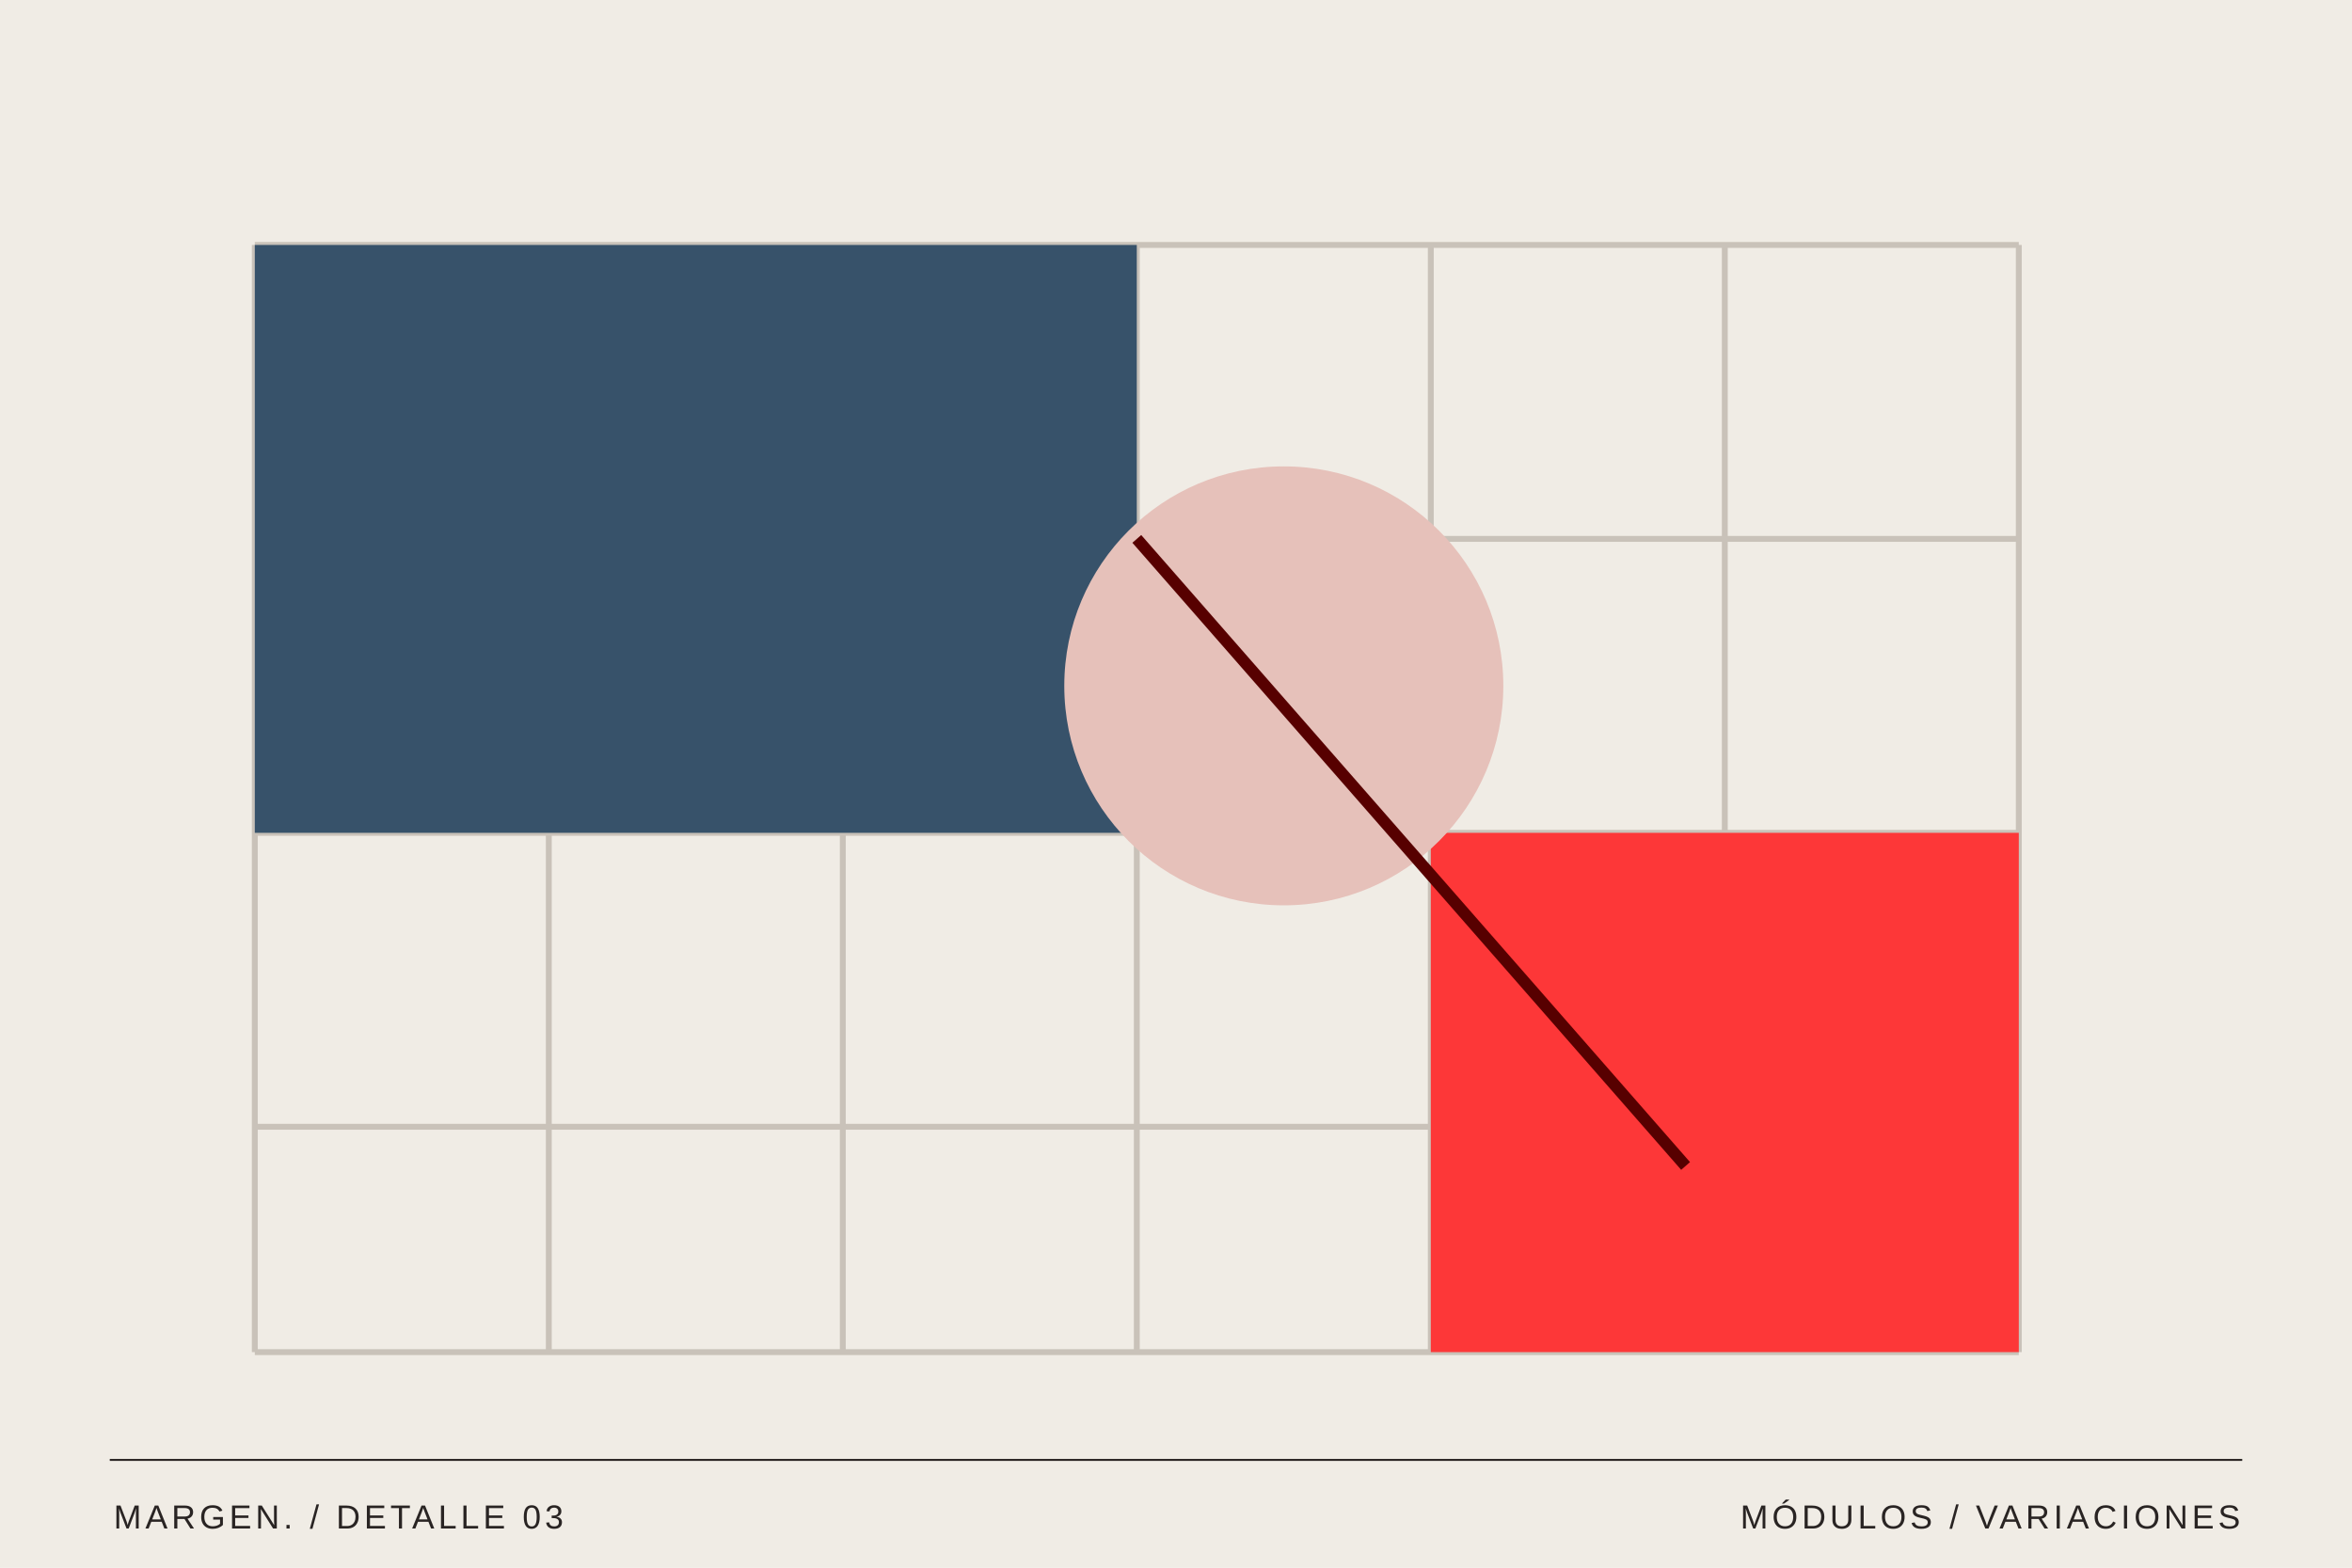
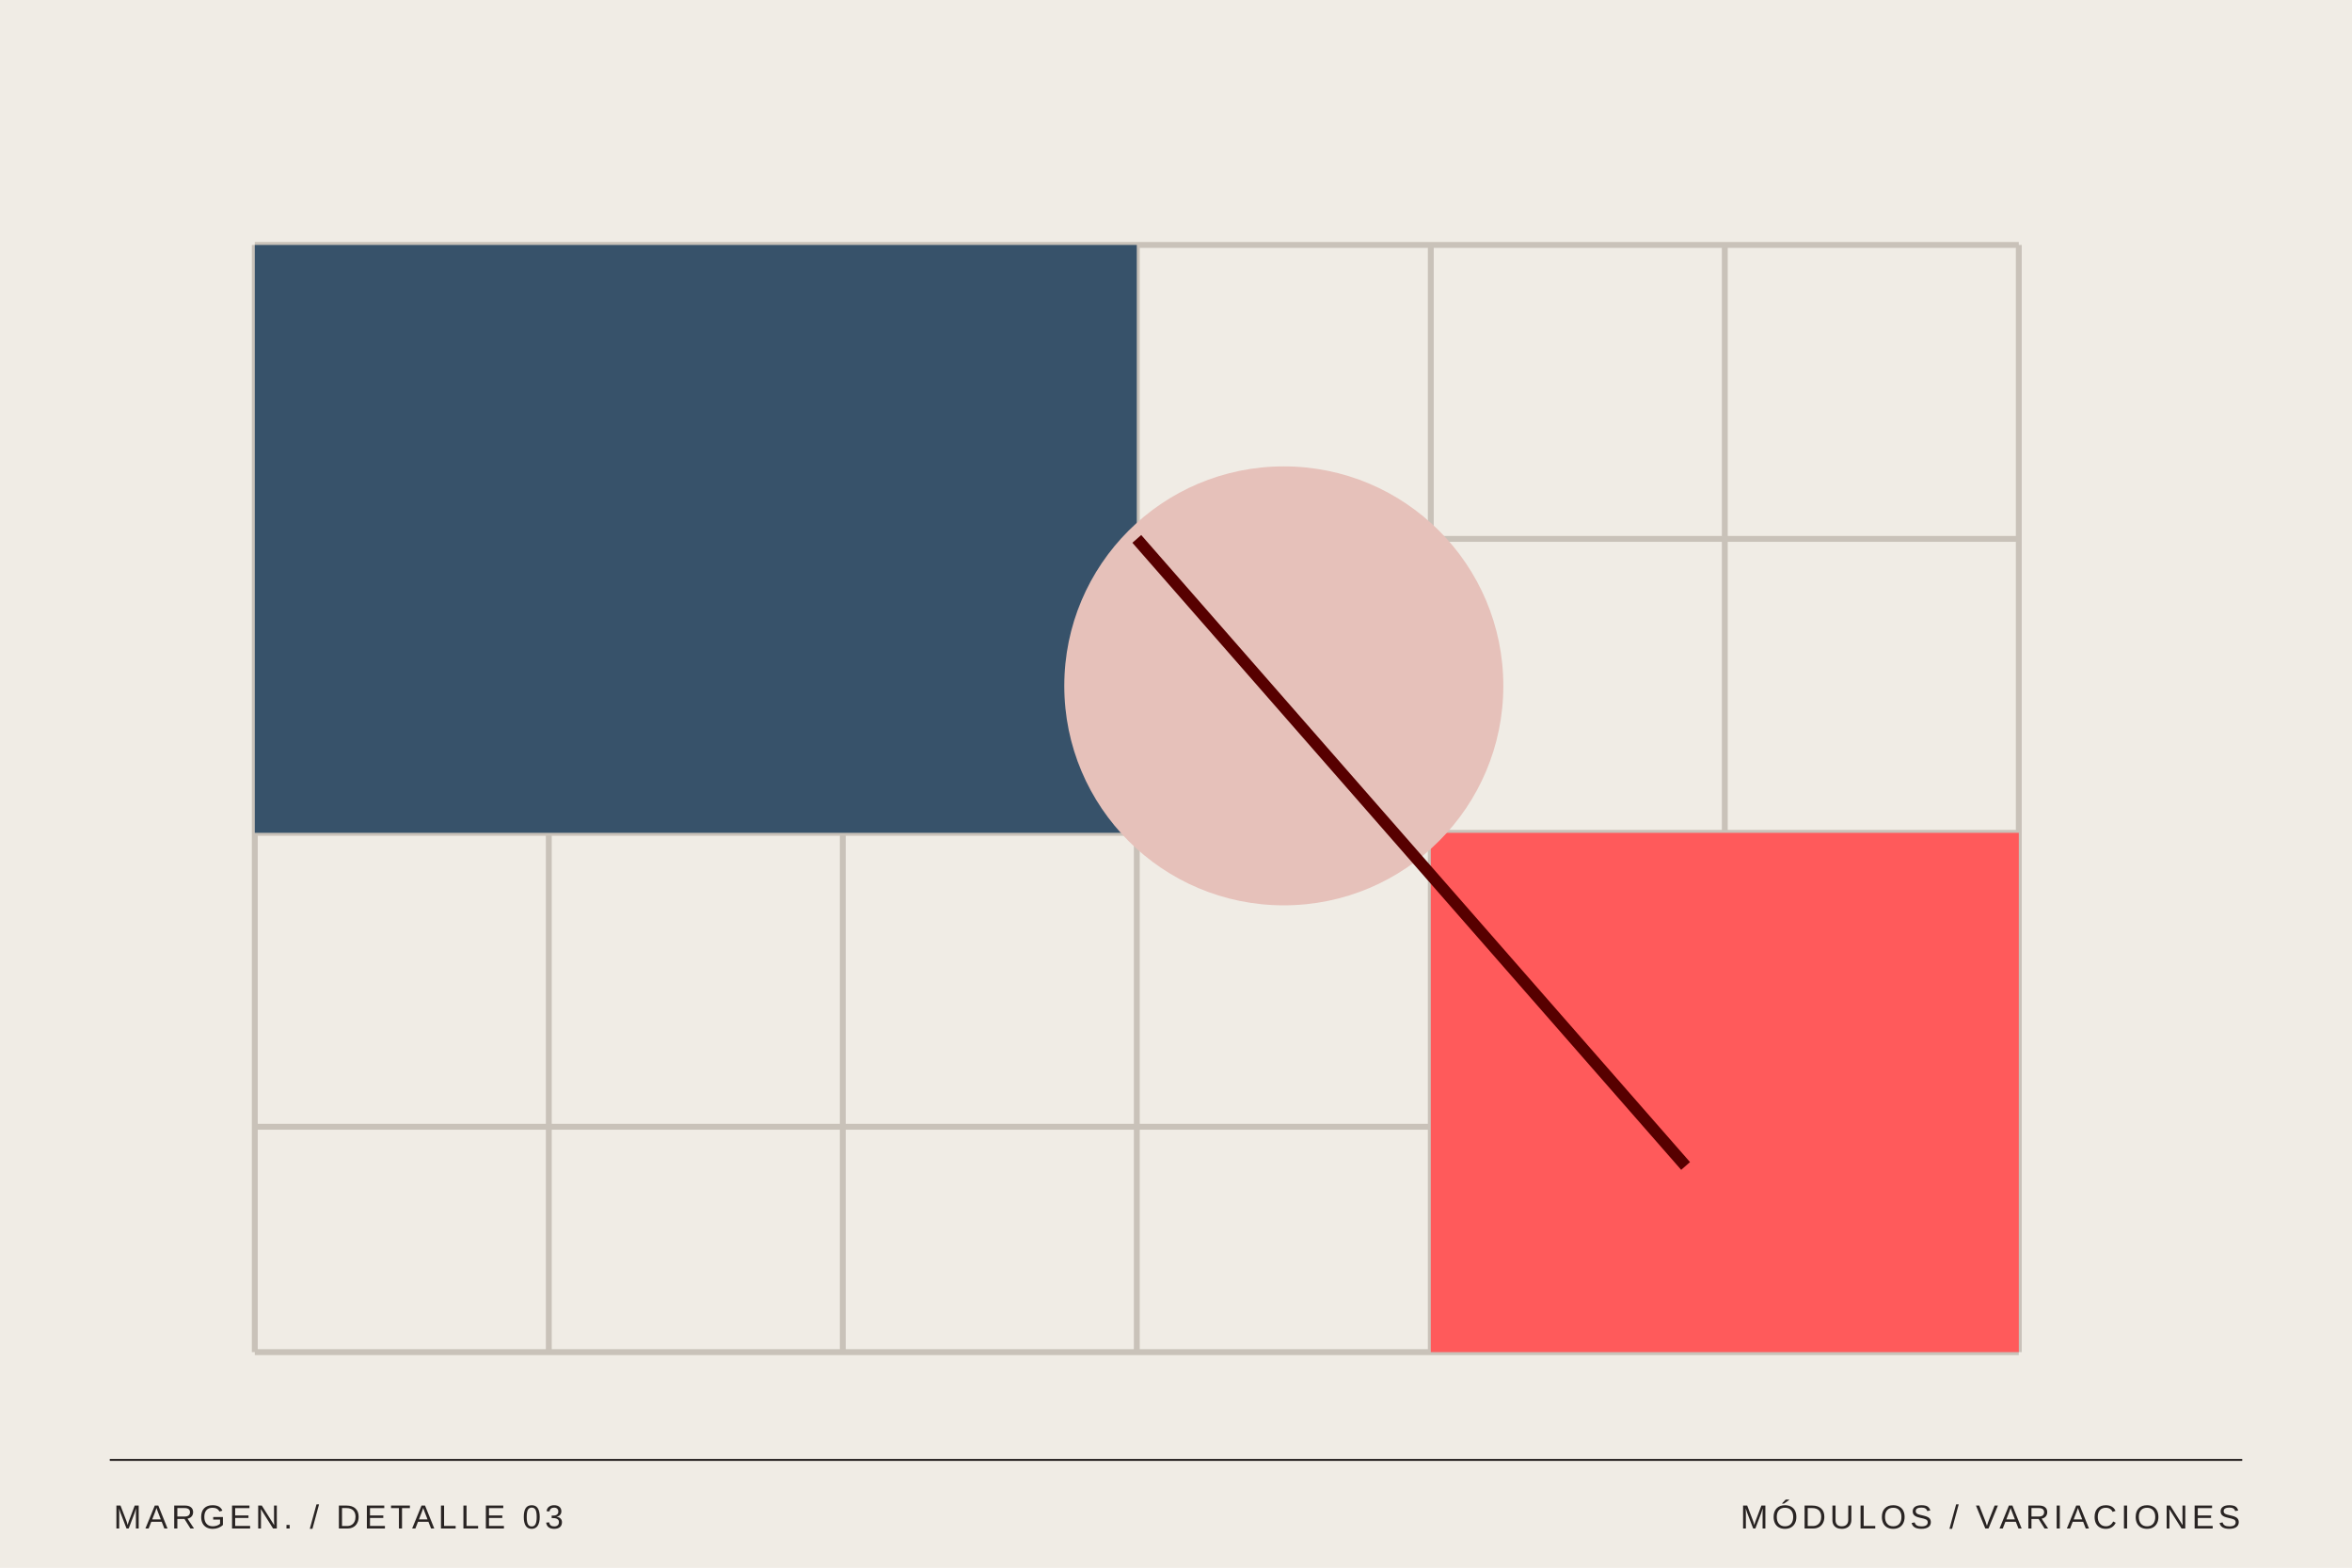
<svg xmlns="http://www.w3.org/2000/svg" width="1200" height="800" viewBox="0 0 1200 800" role="img" aria-label="Detalle editorial reticula">
  <rect width="1200" height="800" fill="#f0ece5" />
  <g stroke="#c9c2b9" stroke-width="3">
    <path d="M130 125V690" />
    <path d="M280 125V690" />
    <path d="M430 125V690" />
    <path d="M580 125V690" />
    <path d="M730 125V690" />
    <path d="M880 125V690" />
    <path d="M1030 125V690" />
    <path d="M130 125H1030" />
    <path d="M130 275H1030" />
    <path d="M130 425H1030" />
    <path d="M130 575H1030" />
    <path d="M130 690H1030" />
  </g>
  <rect x="130" y="125" width="450" height="300" fill="#37526a" />
-   <rect x="730" y="425" width="300" height="265" fill="#fd3738" />
+   <rect x="730" y="425" width="300" height="265" fill="#ff5a5b" />
  <circle cx="655" cy="350" r="112" fill="#e6c1ba" />
  <path d="m580 275 280 320" stroke="#570000" stroke-width="6" />
  <rect y="746" width="1200" height="54" fill="#f0ece5" />
  <path d="M56 745H1144" stroke="#292423" />
  <g font-family="Arial,sans-serif" font-size="17" fill="#292423" letter-spacing="2">
    <text x="58" y="780">MARGEN. / DETALLE 03</text>
    <text x="1143" y="780" text-anchor="end">MÓDULOS / VARIACIONES</text>
  </g>
</svg>
